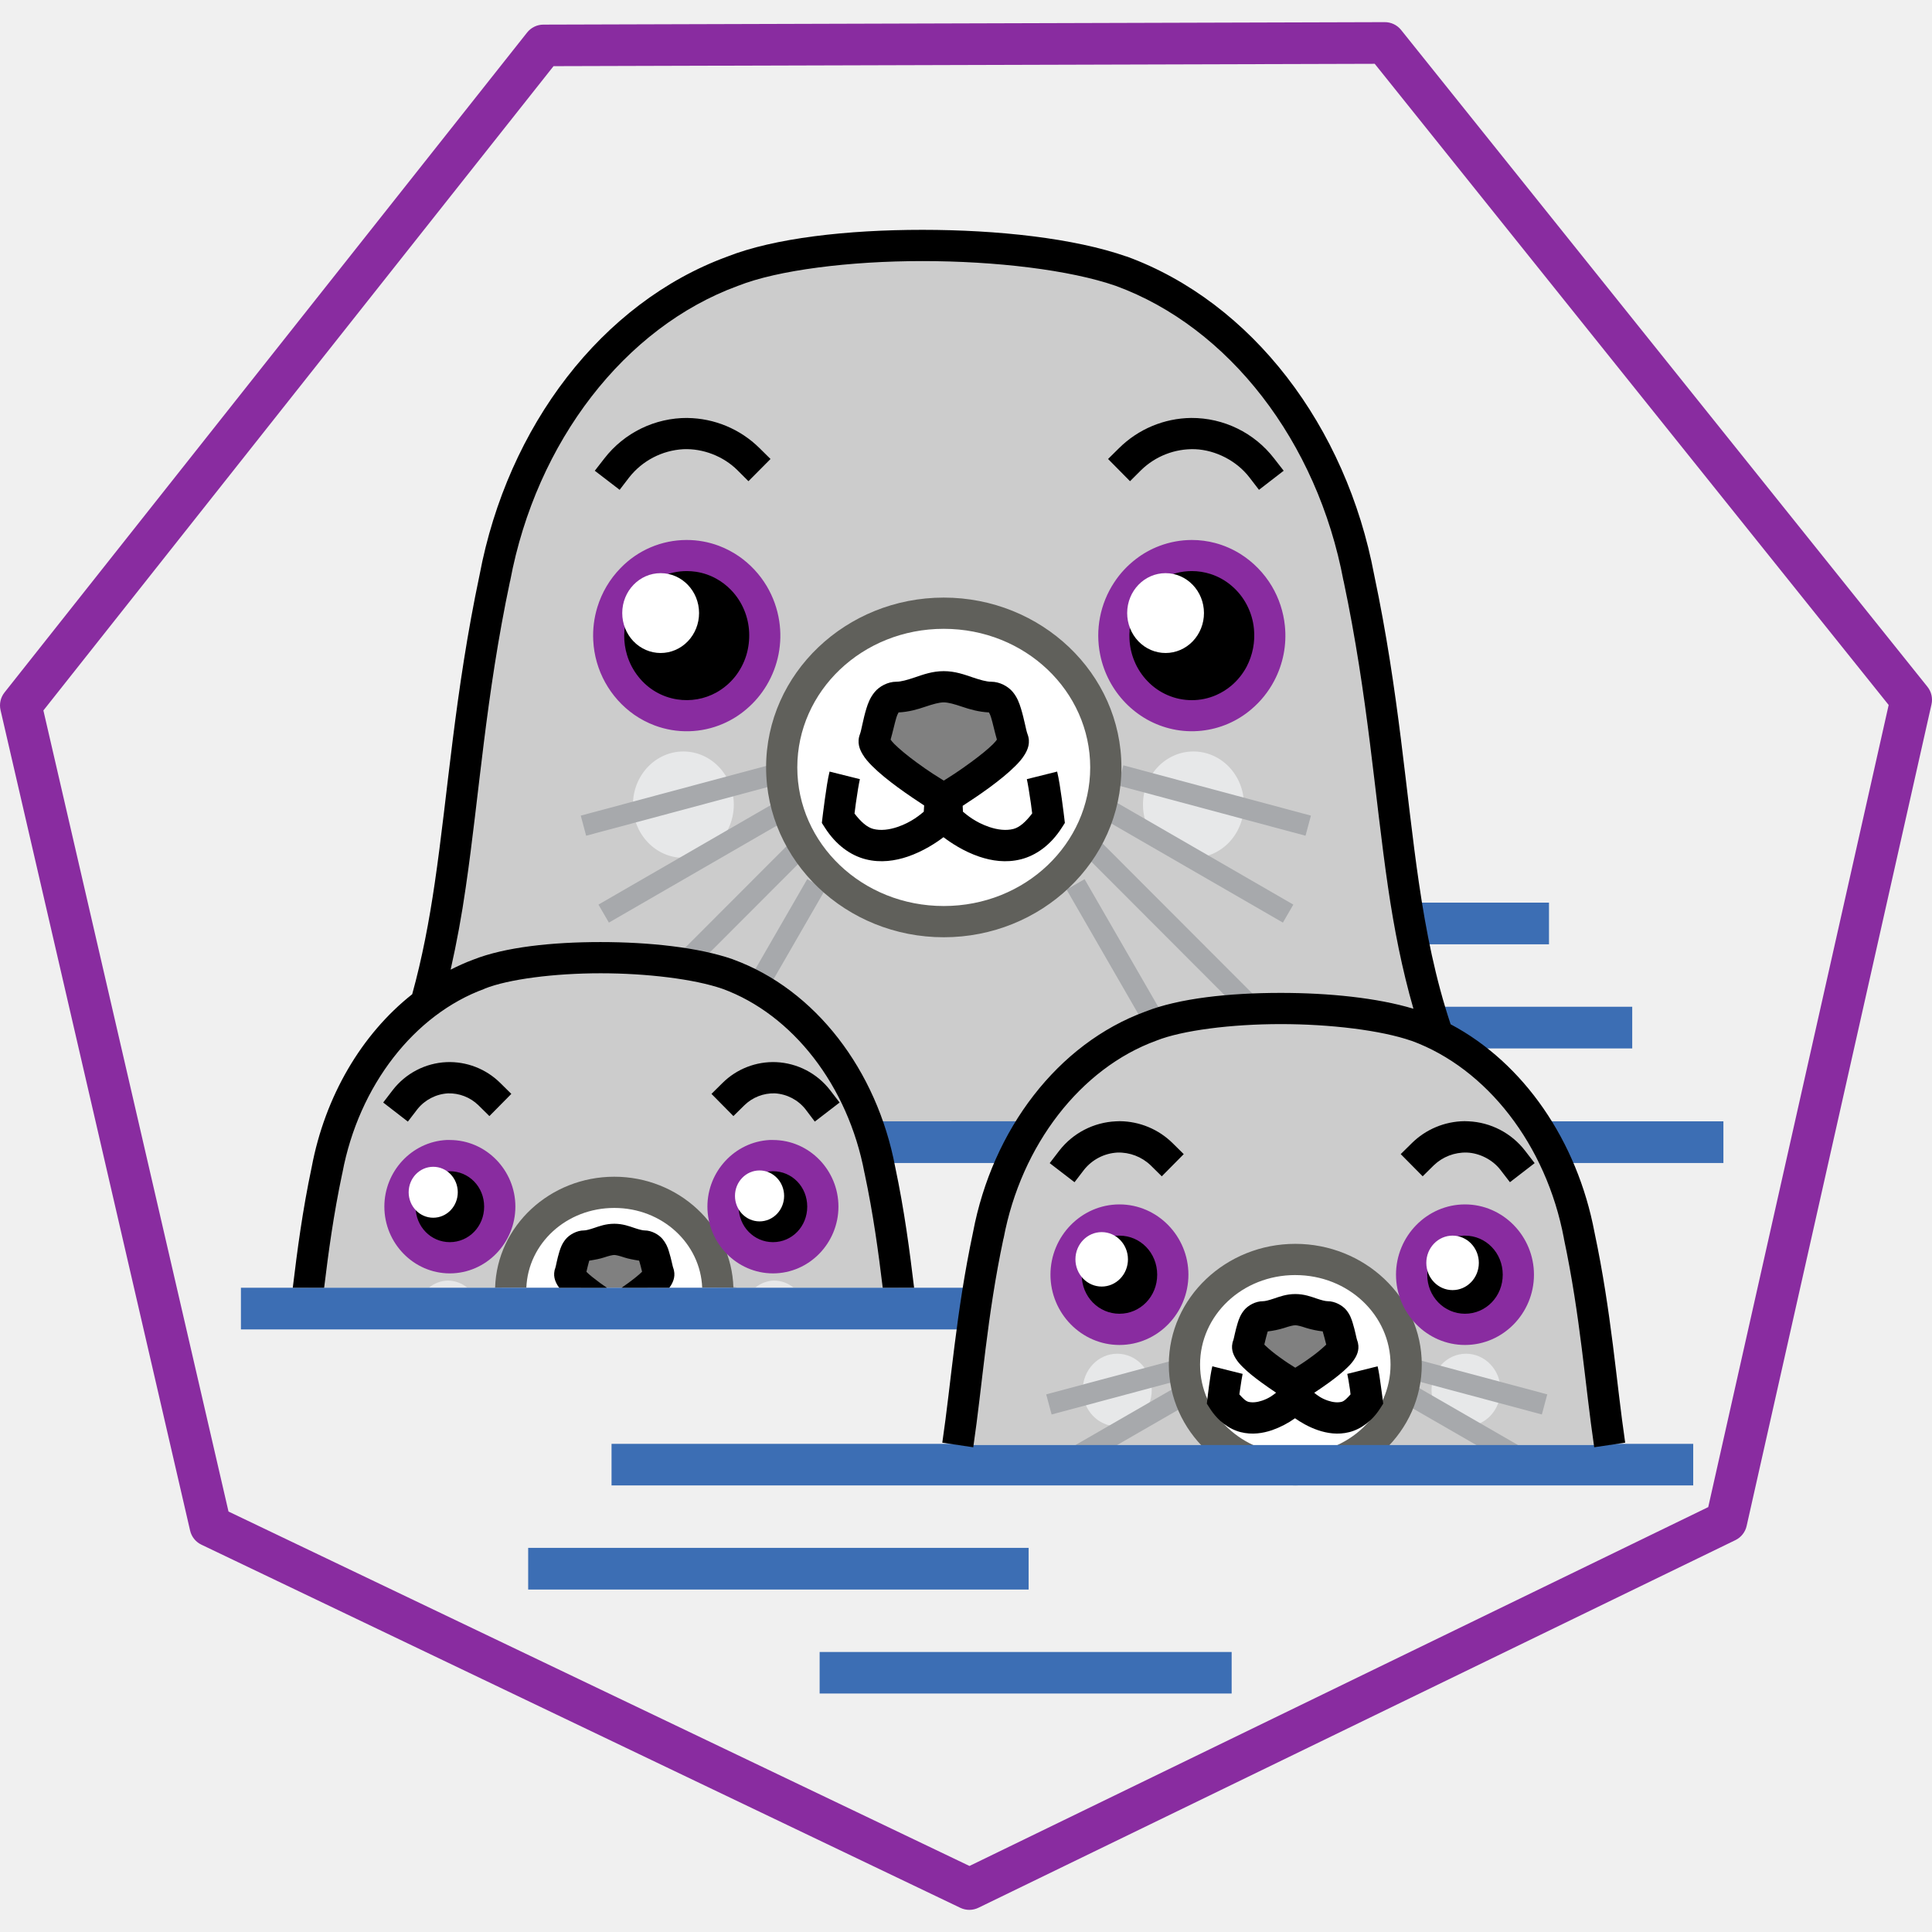
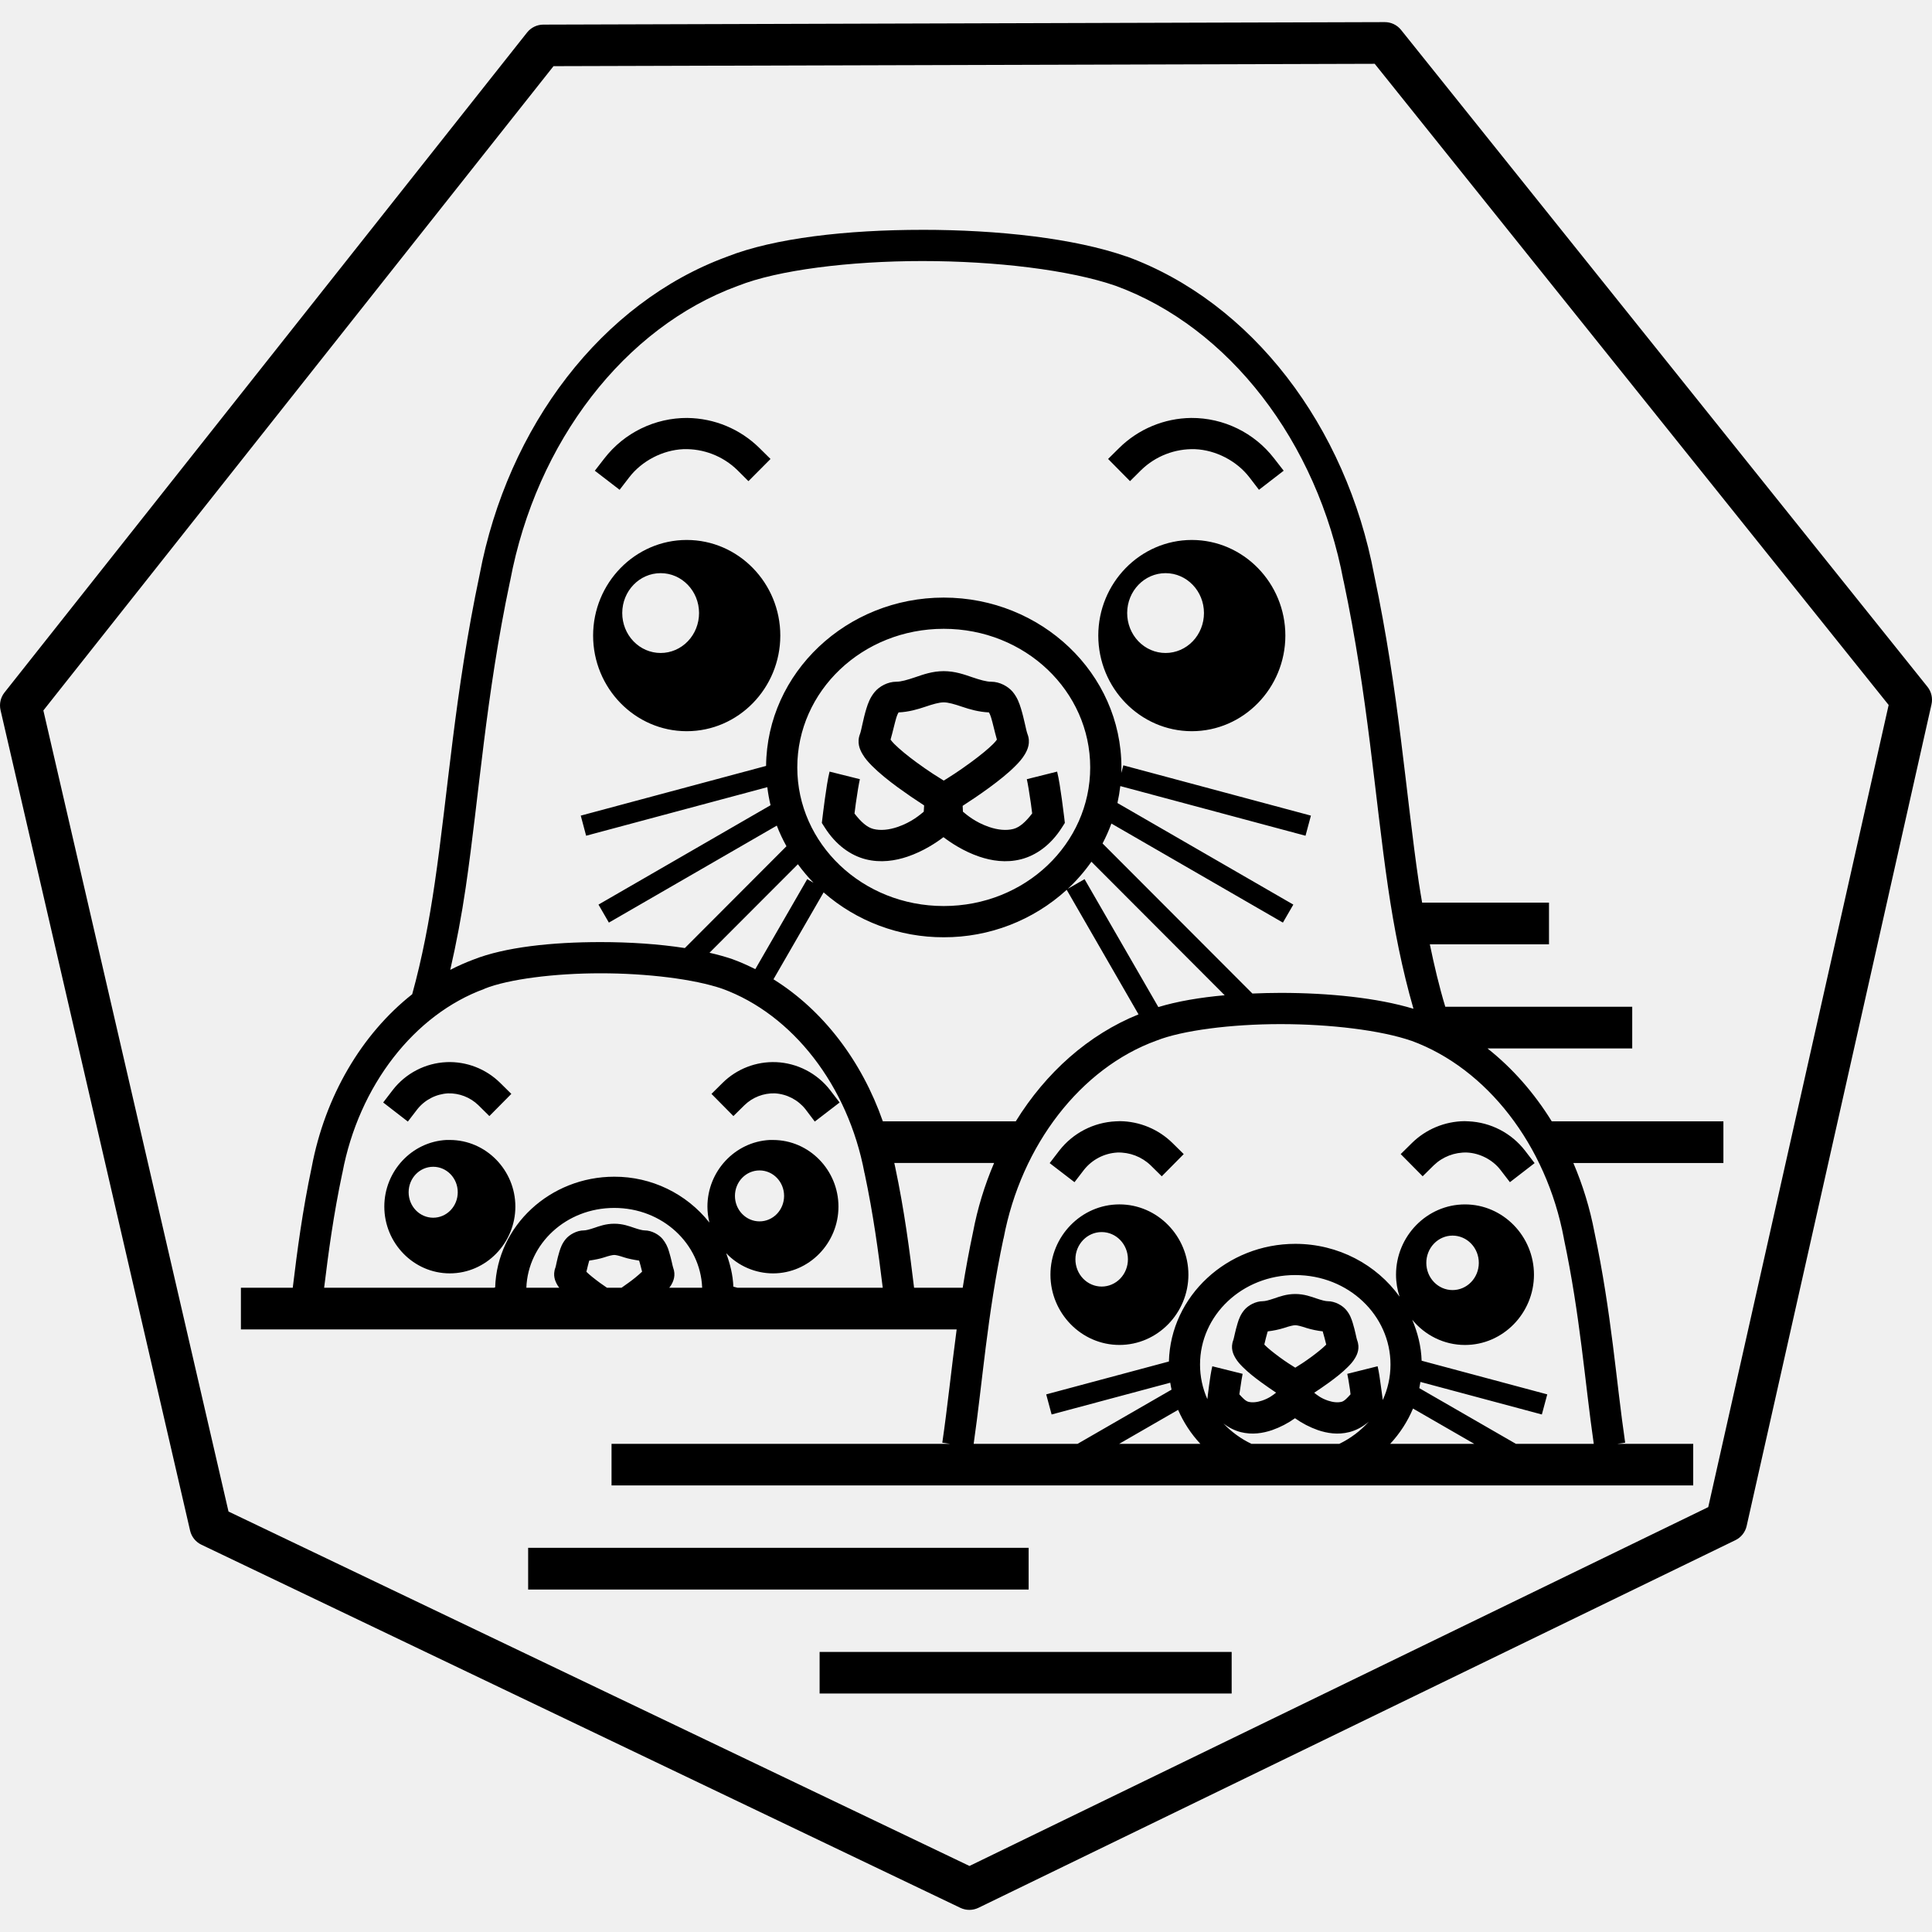
<svg xmlns="http://www.w3.org/2000/svg" viewBox="0 0 128 128">
-   <path fill="#3c6eb4" d="M93.188 59.803c.148.927.3 1.854.482 2.76h8.955v-2.76zm1.484 6.896c.185.634.381 1.265.598 1.893.52.259 1.027.548 1.517.87h11.352v-2.763zm-18.431 1.282c-.426.155-.843.336-1.252.533v.004c.41-.198.825-.382 1.252-.537zm-41.248 34.57v2.76H68.15v-2.76zm19.31 6.896v2.752H81.6v-2.752z" />
-   <path fill="#ccc" d="M61.114 16.26c-4.91 0-9.721.567-12.586 1.707-7.89 2.888-13.95 10.775-15.746 20.33-2.365 11.186-2.224 19.941-4.572 28.178a13.589 13.589 0 0 1 3.529-1.94c1.834-.726 4.909-1.09 8.049-1.09 3.14 0 6.35.365 8.431 1.09 4.571 1.67 8.177 5.96 9.67 11.284h9.719c1.991-3.681 5.03-6.523 8.633-7.838 3.919-1.554 13.165-1.55 17.617 0 .483.176.952.39 1.414.619-3.062-8.866-2.673-18.151-5.242-30.303-1.795-9.555-7.857-17.442-15.746-20.33-3.254-1.136-8.261-1.706-13.17-1.707Z" />
-   <path fill="#e7e8e9" d="M45.275 49.787a3.344 3.523 0 0 0-3.34 3.523 3.344 3.523 0 0 0 3.34 3.523 3.344 3.523 0 0 0 3.341-3.523 3.344 3.523 0 0 0-3.34-3.523zm33.79 0a3.344 3.523 0 0 0-3.34 3.523 3.344 3.523 0 0 0 3.34 3.523 3.344 3.523 0 0 0 3.35-3.523 3.344 3.523 0 0 0-3.35-3.523z" />
-   <path fill="#a7a9ac" d="m50.905 50.705-12.428 3.332.356 1.332 12.43-3.332zm23.52 0-.358 1.332 12.427 3.332.358-1.332zm-22.276 2.008L39.65 59.932l.69 1.193 12.497-7.218zm21.039 0-.69 1.194 12.498 7.218.69-1.193zm-20.125 2.395-8.607 8.619c.586.074 1.144.167 1.677.271l7.905-7.916zm19.21 0-.974.974 10.809 10.826c.612-.04 1.237-.067 1.87-.08zm-18.792 3.138-3.957 6.86c.411.203.814.426 1.205.672l3.947-6.844zm18.375 0-1.195.688 5.287 9.168c.098-.039.193-.085.293-.121.31-.123.665-.233 1.037-.336z" />
-   <path fill="#fff" d="M73.261 50.84a10.736 10.217 0 0 1-10.736 10.218A10.736 10.217 0 0 1 51.788 50.84a10.736 10.217 0 0 1 10.737-10.217A10.736 10.217 0 0 1 73.26 50.84Z" />
-   <path fill="#808080" d="M67.107 48.998c-.36-.933-.36-2.799-1.44-2.799s-2.08-.7-3.142-.7c-1.063 0-2.06.7-3.142.7-1.08 0-1.08 1.866-1.44 2.8-.36.932 4.582 3.964 4.582 3.964s4.942-3.032 4.582-3.965z" />
-   <path fill="#3c6eb4" d="M57.399 74.29c.33.886.59 1.81.793 2.761h8.799c.443-.973.958-1.897 1.535-2.762zm44.177.001a19.673 19.673 0 0 1 1.532 2.76h11.072v-2.76z" />
-   <path fill="#ccc" d="M39.789 63.445c-3.14 0-6.216.364-8.05 1.09-5.046 1.844-8.917 6.878-10.065 12.975-.6 2.826-.945 5.391-1.238 7.807h39.086c-.293-2.416-.63-4.98-1.23-7.807-1.147-6.097-5.027-11.13-10.074-12.974-2.082-.725-5.29-1.09-8.43-1.09Z" />
-   <path fill="#e7e8e9" d="M29.663 84.84a2.14 2.248 0 0 0-1.255.477h2.56a2.14 2.248 0 0 0-1.305-.476zm21.62 0a2.14 2.248 0 0 0-1.256.477h2.562a2.14 2.248 0 0 0-1.307-.476z" />
-   <path fill="#a7a9ac" d="m33.202 85.187-.484.13h.52zm15.172 0-.035.13h.52z" />
-   <path fill="#fff" d="M40.698 79a6.868 6.52 0 0 0-6.846 6.317h13.682A6.868 6.52 0 0 0 40.698 79Z" />
-   <path fill="#808080" d="M40.698 82.106c-.68 0-1.317.45-2.008.45-.691 0-.696 1.188-.926 1.783-.08.208.268.583.735.978h4.396c.468-.395.808-.77.727-.978-.23-.595-.226-1.783-.917-1.783-.69 0-1.327-.45-2.007-.45z" />
-   <path fill="#892ca0" d="m91.736 1.467-55.738.164a1.38 1.38 0 0 0-1.073.52L.295 45.883a1.38 1.38 0 0 0-.26 1.16l12.56 54.363a1.38 1.38 0 0 0 .753.935l50.285 24.061a1.38 1.38 0 0 0 1.195-.01l50.148-24.355a1.38 1.38 0 0 0 .744-.943l12.247-54.432a1.38 1.38 0 0 0-.268-1.16L92.82 1.977a1.38 1.38 0 0 0-1.083-.51Zm-.657 2.76 34.05 42.48-11.954 53.142-48.945 23.776-49.091-23.482L2.875 47.07 36.673 4.383Z" />
-   <path fill="#ccc" d="M106.644 95.737c-.606-4.124-.9-8.61-2.019-13.887-1.228-6.518-5.373-11.9-10.768-13.87-4.452-1.55-13.697-1.554-17.616 0-5.395 1.97-9.54 7.352-10.768 13.87-1.118 5.278-1.413 9.763-2.019 13.887" />
-   <path fill="#e7e8e9" d="M74.02 89.688a2.287 2.404 0 0 0-2.286 2.406A2.287 2.404 0 0 0 74.02 94.5a2.287 2.404 0 0 0 2.285-2.406 2.287 2.404 0 0 0-2.285-2.406zm23.11 0a2.287 2.404 0 0 0-2.286 2.406A2.287 2.404 0 0 0 97.13 94.5a2.287 2.404 0 0 0 2.285-2.406 2.287 2.404 0 0 0-2.285-2.406z" />
-   <path fill="#a7a9ac" d="m77.814 90.104-8.5 2.277.358 1.332 8.498-2.277zm16.196 0-.358 1.332 8.5 2.277.358-1.332zm-15.4 1.392-8.544 4.926.688 1.193 8.543-4.924zm14.605 0-.69 1.195 8.543 4.924.69-1.193z" />
-   <path fill="#fff" d="M93.157 90.41a7.343 6.97 0 0 1-7.342 6.97 7.343 6.97 0 0 1-7.343-6.97 7.343 6.97 0 0 1 7.343-6.97 7.343 6.97 0 0 1 7.342 6.97z" />
-   <path fill="#808080" d="M88.948 89.152c-.246-.636-.246-1.91-.985-1.91-.738 0-1.42-.476-2.148-.476-.727 0-1.41.477-2.149.477-.738 0-.738 1.273-.985 1.91-.246.636 3.134 2.704 3.134 2.704s3.38-2.068 3.133-2.705z" />
-   <path fill="#60605b" d="M62.526 39.592c-6.461 0-11.77 5.022-11.77 11.252s5.309 11.252 11.77 11.252c6.462 0 11.771-5.022 11.771-11.252s-5.311-11.252-11.771-11.252zm0 2.069c5.398 0 9.703 4.128 9.703 9.183 0 5.056-4.305 9.182-9.703 9.182-5.397 0-9.703-4.126-9.703-9.182 0-5.055 4.306-9.183 9.703-9.183zm-21.828 36.3c-4.254 0-7.78 3.26-7.895 7.356h2.069c.112-2.92 2.637-5.288 5.826-5.288 3.19 0 5.712 2.368 5.824 5.288h2.068c-.113-4.095-3.64-7.356-7.892-7.356zm45.119 4.447c-4.585 0-8.38 3.56-8.38 7.998 0 4.44 3.795 8.006 8.38 8.006 4.586 0 8.379-3.567 8.379-8.006 0-4.438-3.793-7.998-8.38-7.998zm0 2.069c3.525 0 6.31 2.667 6.31 5.93 0 3.26-2.785 5.937-6.31 5.937-3.524 0-6.31-2.677-6.31-5.938 0-3.26 2.786-5.93 6.31-5.93z" />
-   <path fill="#3c6eb4" d="M15.962 85.317v2.76h48.462c.12-.897.253-1.816.406-2.76zM40.516 95.66v2.752h71.664V95.66h-5.545l.01.076H63.453l.01-.076z" />
-   <path d="M61.116 15.227h-.002c-4.982 0-9.83.544-12.955 1.783-8.283 3.043-14.528 11.225-16.385 21.076-1.652 7.815-2.09 14.424-2.969 20.408-.375 2.558-.838 4.995-1.496 7.377-3.361 2.655-5.775 6.766-6.658 11.45-.616 2.913-.957 5.54-1.254 7.996h2.078c.288-2.37.624-4.86 1.203-7.59l.008-.01v-.018c1.09-5.783 4.77-10.492 9.408-12.185l.018-.01.008-.008c1.573-.624 4.607-1.014 7.668-1.014 3.057 0 6.211.381 8.084 1.031 4.634 1.696 8.311 6.406 9.4 12.186v.018l.008.01c.58 2.73.915 5.221 1.203 7.59h2.079c-.297-2.458-.637-5.09-1.254-8.006-1.21-6.406-5.282-11.754-10.735-13.745h-.008l-.008-.01c-2.292-.796-5.55-1.14-8.77-1.142-3.214 0-6.328.333-8.419 1.16-.518.19-1.02.42-1.512.668a70.243 70.243 0 0 0 1-5.445c.895-6.102 1.315-12.633 2.934-20.287l.01-.01v-.016c1.736-9.24 7.606-16.806 15.086-19.544l.01-.008h.015c2.605-1.036 7.375-1.636 12.205-1.635 4.823 0 9.764.583 12.81 1.643 7.48 2.737 13.35 10.303 15.084 19.543l.01.02v.007c1.618 7.654 2.048 14.185 2.943 20.287.403 2.748.926 5.41 1.68 8.035-2.394-.724-5.604-1.05-8.795-1.05-3.43 0-6.747.36-8.966 1.238-5.794 2.12-10.125 7.8-11.416 14.619-1.136 5.358-1.438 9.879-2.036 13.943l2.051.303c.615-4.183.898-8.626 2-13.823l.01-.01v-.007c1.168-6.205 5.123-11.276 10.11-13.096h.007l.018-.01c1.7-.674 4.946-1.09 8.223-1.09 3.275 0 6.648.407 8.664 1.108h.01c4.977 1.826 8.922 6.89 10.09 13.088v.017c1.101 5.196 1.392 9.64 2.007 13.822l2.053-.302c-.597-4.065-.9-8.586-2.035-13.944-1.146-6.057-4.692-11.213-9.53-13.777-1.004-3.013-1.62-6.093-2.101-9.367-.877-5.98-1.312-12.584-2.961-20.39-1.854-9.868-8.103-18.074-16.402-21.112h-.018c-3.464-1.21-8.52-1.764-13.51-1.765zM45.546 27.69a6.912 6.912 0 0 0-5.506 2.684l-.633.814 1.646 1.264.631-.823a4.92 4.92 0 0 1 3.592-1.869c1.3-.055 2.65.468 3.574 1.385l.736.736 1.463-1.472-.736-.727a6.905 6.905 0 0 0-4.77-1.99zm33.372 0a6.905 6.905 0 0 0-4.77 1.992l-.736.727 1.455 1.472.737-.736a4.895 4.895 0 0 1 3.574-1.385c1.375.06 2.76.777 3.6 1.87l.633.822 1.636-1.264-.633-.814a6.895 6.895 0 0 0-5.496-2.684zm-33.425 9.115a5.17 5.306 0 0 0-5.168 5.305 5.17 5.306 0 0 0 5.168 5.306 5.17 5.306 0 0 0 5.175-5.306 5.17 5.306 0 0 0-5.175-5.305zm33.468 0a5.17 5.306 0 0 0-5.167 5.305 5.17 5.306 0 0 0 5.167 5.306 5.17 5.306 0 0 0 5.168-5.306 5.17 5.306 0 0 0-5.167-5.305zm-16.435 7.66c-.758 0-1.379.233-1.895.407-.517.175-.93.294-1.248.294-.567 0-1.124.311-1.427.676-.302.364-.445.74-.555 1.098-.22.713-.327 1.438-.424 1.69-.222.574-.01 1.031.166 1.331.175.3.389.536.63.78.484.486 1.096.973 1.714 1.427.633.464 1.268.886 1.74 1.194l-.025.416c-.233.19-.8.693-1.74 1.011-.556.188-1.116.255-1.602.131-.413-.106-.824-.47-1.246-1.021.027-.218.037-.307.086-.666.087-.628.213-1.387.27-1.612l-2.009-.502c-.12.48-.222 1.18-.312 1.829-.09.648-.156 1.203-.156 1.203l-.043.37.199.311c.729 1.146 1.701 1.841 2.701 2.096 1 .256 1.97.101 2.78-.172 1.05-.357 1.906-.93 2.378-1.29.473.36 1.324.935 2.371 1.29.81.274 1.77.428 2.77.172s1.973-.95 2.701-2.096l.2-.31-.044-.371s-.066-.555-.156-1.203c-.09-.65-.194-1.349-.312-1.829l-2.008.502c.056.225.182.984.27 1.612.048.354.06.44.085.658-.424.556-.83.923-1.246 1.03-.486.123-1.045.056-1.601-.132-.94-.318-1.508-.821-1.74-1.011l-.018-.389c.479-.31 1.128-.74 1.783-1.22.618-.455 1.23-.943 1.715-1.43.24-.243.456-.479.63-.778.177-.3.387-.757.165-1.332-.097-.25-.212-.976-.432-1.69-.11-.356-.242-.734-.545-1.099-.303-.364-.86-.674-1.428-.674-.317 0-.73-.12-1.246-.294-.517-.174-1.137-.407-1.896-.407zm0 2.069c.305 0 .71.118 1.23.293.478.162 1.079.34 1.764.373.023.035.085.15.148.355.111.36.224.91.38 1.445-.05.068-.11.153-.241.285-.342.344-.9.791-1.473 1.211-.88.647-1.43.984-1.808 1.221-.375-.236-.936-.57-1.819-1.22-.573-.42-1.12-.868-1.462-1.212-.132-.132-.19-.217-.24-.285.154-.535.268-1.084.378-1.445a1.55 1.55 0 0 1 .149-.355c.684-.032 1.277-.211 1.756-.373.518-.175.934-.293 1.238-.293zM29.584 70.369c-1.4.06-2.71.744-3.566 1.854l-.63.822 1.634 1.264.633-.824a2.803 2.803 0 0 1 2.025-1.047 2.777 2.777 0 0 1 2.008.779l.736.727 1.453-1.471-.736-.727a4.786 4.786 0 0 0-3.557-1.377zm21.838 0a4.767 4.767 0 0 0-3.55 1.377l-.735.727 1.453 1.47.737-.726a2.777 2.777 0 0 1 2.007-.78 2.8 2.8 0 0 1 2.026 1.048l.623.824 1.644-1.264-.632-.822a4.79 4.79 0 0 0-3.573-1.854zm45.604 3.912h-.002a5.046 5.046 0 0 0-3.487 1.456l-.736.726 1.455 1.47.734-.726a3.029 3.029 0 0 1 2.2-.847c.84.035 1.701.477 2.214 1.142l.633.822 1.637-1.263-.633-.822a5.022 5.022 0 0 0-3.758-1.95c-.085-.003-.17-.008-.257-.008zm-22.824 0c-.087 0-.173.004-.26.009a5.04 5.04 0 0 0-3.766 1.949l-.63.822 1.644 1.264.63-.823a3.035 3.035 0 0 1 2.208-1.142 3.048 3.048 0 0 1 2.207.847l.736.727 1.455-1.47-.736-.727a5.045 5.045 0 0 0-3.488-1.455zM29.8 76.559a3.307 3.386 0 0 0-3.306 3.384 3.307 3.386 0 0 0 3.306 3.393 3.307 3.386 0 0 0 3.306-3.393 3.307 3.386 0 0 0-3.306-3.384zm21.412 0a3.307 3.386 0 0 0-3.315 3.384 3.307 3.386 0 0 0 3.315 3.393 3.307 3.386 0 0 0 3.306-3.393 3.307 3.386 0 0 0-3.306-3.384zm22.953 4.276a3.536 3.62 0 0 0-3.53 3.617 3.536 3.62 0 0 0 3.53 3.618 3.536 3.62 0 0 0 3.54-3.618 3.536 3.62 0 0 0-3.54-3.617zm22.893 0a3.536 3.62 0 0 0-3.54 3.617 3.536 3.62 0 0 0 3.54 3.618 3.536 3.62 0 0 0 3.532-3.618 3.536 3.62 0 0 0-3.532-3.617zm-56.361.242c-.566 0-1.004.167-1.334.278-.33.11-.551.164-.674.164-.47 0-.957.276-1.203.572-.246.295-.347.58-.424.83-.156.503-.229.965-.26 1.047-.206.533-.01.94.13 1.178.038.066.08.115.12.172h3.16a11.125 11.125 0 0 1-.459-.32c-.358-.264-.707-.541-.9-.735v-.01c.063-.26.137-.572.182-.719.005-.016.004-.002.01-.015.366-.054.733-.127.976-.21.332-.111.562-.163.676-.163.113 0 .334.052.666.164.243.082.613.155.978.209.005.013.003 0 .008.015.046.147.128.457.19.72l-.008.009c-.193.194-.54.471-.899.734a15.49 15.49 0 0 1-.45.32h3.16c.04-.055.082-.106.119-.171.14-.238.337-.645.13-1.178-.03-.081-.113-.544-.27-1.047a2.198 2.198 0 0 0-.423-.83c-.246-.296-.723-.572-1.193-.572-.123 0-.346-.053-.676-.164-.33-.111-.766-.278-1.332-.278Zm45.119 4.657c-.59 0-1.05.176-1.403.295s-.597.18-.744.18c-.482 0-.976.275-1.23.58-.252.303-.359.602-.44.866-.164.528-.246 1.023-.285 1.125-.209.54-.006.95.137 1.194.144.246.31.42.486.598.353.353.781.688 1.211 1.003.355.26.701.496.996.694-.195.155-.454.367-.928.527-.34.115-.656.142-.908.078-.184-.047-.391-.261-.597-.492.016-.127.02-.135.043-.295.06-.425.145-.952.173-1.064l-2.007-.502c-.092.368-.155.834-.217 1.279-.062.447-.104.832-.104.832l-.043.363.2.313c.533.838 1.277 1.379 2.04 1.574.765.195 1.486.071 2.079-.129a6.1 6.1 0 0 0 1.523-.789c.358.252.887.573 1.524.79.593.2 1.312.323 2.076.128.765-.195 1.509-.736 2.043-1.574l.2-.313-.044-.363s-.051-.384-.113-.83c-.061-.446-.123-.913-.215-1.281l-2.008.502c.028.112.123.64.182 1.064.02.16.017.168.033.295-.205.23-.405.445-.588.492-.252.064-.57.037-.91-.078-.46-.156-.713-.364-.908-.52.3-.198.65-.436 1.013-.7.43-.316.858-.65 1.211-1.004a2.89 2.89 0 0 0 .485-.598c.144-.245.338-.655.13-1.194-.04-.102-.123-.597-.287-1.125-.08-.264-.18-.563-.431-.867-.254-.304-.747-.58-1.229-.58-.146 0-.39-.06-.744-.18-.353-.12-.812-.294-1.402-.294zm0 2.068c.137 0 .381.062.736.182a6.22 6.22 0 0 0 1.082.224c.013.028 0 .01.015.06.054.175.141.511.217.815l-.035.035a9.253 9.253 0 0 1-.969.795c-.505.37-.744.51-1.046.701-.3-.19-.54-.329-1.047-.7a9.251 9.251 0 0 1-.971-.796c-.022-.023-.014-.024-.033-.045.074-.298.154-.632.207-.804.016-.053.012-.033.025-.06a6.043 6.043 0 0 0 1.074-.225c.355-.12.607-.182.744-.182z" />
-   <path fill="#892ca0" d="M45.491 35.775a6.084 6.084 0 0 0-4.382 1.866 6.361 6.361 0 0 0-1.535 2.595 6.388 6.388 0 0 0-.27 2.198 6.397 6.397 0 0 0 2.721 4.923 6.211 6.211 0 0 0 1.335.701 6.056 6.056 0 0 0 4.55-.11 6.095 6.095 0 0 0 1.531-.954 6.295 6.295 0 0 0 1.36-1.607 6.396 6.396 0 0 0 .826-4.236 6.431 6.431 0 0 0-.827-2.317 6.396 6.396 0 0 0-1.837-1.973 6.211 6.211 0 0 0-1.336-.7 6.047 6.047 0 0 0-2.134-.386zm33.47 0a6.107 6.107 0 0 0-2.132.389 6.075 6.075 0 0 0-1.577.878 6.277 6.277 0 0 0-1.43 1.538 6.396 6.396 0 0 0-.932 4.8 6.401 6.401 0 0 0 1.688 3.2 6.33 6.33 0 0 0 1.428 1.096 6.141 6.141 0 0 0 1.705.64 6.01 6.01 0 0 0 1.885.097 6.06 6.06 0 0 0 3.31-1.422 6.32 6.32 0 0 0 1.506-1.872 6.383 6.383 0 0 0 .715-3.652 6.431 6.431 0 0 0-.864-2.63 6.39 6.39 0 0 0-2.086-2.138 6.18 6.18 0 0 0-1.665-.722 6.021 6.021 0 0 0-1.55-.202zm-33.47 2.06h.002a4.315 4.315 0 0 1 .63.048 4.006 4.006 0 0 1 1.343.462 4.108 4.108 0 0 1 .956.732 4.226 4.226 0 0 1 .89 1.358 4.325 4.325 0 0 1 .321 1.453 4.547 4.547 0 0 1-.182 1.504 4.325 4.325 0 0 1-.761 1.45 4.226 4.226 0 0 1-1.224 1.035 4.069 4.069 0 0 1-2.603.46 4.056 4.056 0 0 1-2.562-1.497 4.252 4.252 0 0 1-.76-1.45 4.375 4.375 0 0 1-.186-1.28 4.54 4.54 0 0 1 .187-1.28 4.33 4.33 0 0 1 .76-1.449 4.218 4.218 0 0 1 1.22-1.034 4.062 4.062 0 0 1 1.757-.506c.07-.004.141-.005.212-.005zm33.47 0a4.088 4.088 0 0 1 1.23.191 4.036 4.036 0 0 1 1.4.779 4.19 4.19 0 0 1 1.008 1.258 4.3 4.3 0 0 1 .479 1.607 4.472 4.472 0 0 1-.48 2.489 4.28 4.28 0 0 1-1.007 1.258 4.146 4.146 0 0 1-1.02.636 4.033 4.033 0 0 1-3.218 0 4.068 4.068 0 0 1-1.315-.911 4.226 4.226 0 0 1-.888-1.358 4.326 4.326 0 0 1-.32-1.452 4.54 4.54 0 0 1 .079-1.09 4.372 4.372 0 0 1 .623-1.532 4.25 4.25 0 0 1 1.118-1.15 4.105 4.105 0 0 1 1.279-.591 4.035 4.035 0 0 1 1.032-.134zM29.688 75.527a1.39 1.39 0 0 0-.112.001c-2.295.12-4.111 2.074-4.111 4.414 0 2.416 1.937 4.423 4.336 4.423s4.344-2.007 4.344-4.423-1.945-4.414-4.344-4.414l-.113-.001zm21.413 0a1.415 1.415 0 0 0-.113.001c-2.295.12-4.12 2.074-4.12 4.414 0 2.416 1.946 4.423 4.345 4.423 2.4 0 4.336-2.007 4.336-4.423s-1.937-4.414-4.336-4.414l-.112-.001zm-21.3 2.07c1.254 0 2.275 1.021 2.275 2.345 0 1.324-1.021 2.354-2.275 2.354s-2.269-1.03-2.269-2.354 1.015-2.345 2.269-2.345zm21.412 0c1.254 0 2.268 1.021 2.268 2.345 0 1.324-1.014 2.354-2.268 2.354-1.254 0-2.276-1.03-2.276-2.354s1.022-2.345 2.276-2.345zm22.953 2.198c-2.525 0-4.57 2.111-4.57 4.656 0 2.546 2.045 4.657 4.57 4.657 2.526 0 4.57-2.11 4.57-4.657 0-2.545-2.044-4.656-4.57-4.656zm22.893 0c-2.525 0-4.57 2.111-4.57 4.656 0 2.546 2.045 4.657 4.57 4.657 2.526 0 4.57-2.11 4.57-4.657 0-2.545-2.044-4.656-4.57-4.656zm-22.957 2.068.065.001c1.38 0 2.5 1.134 2.5 2.587 0 1.454-1.12 2.588-2.5 2.588s-2.502-1.134-2.502-2.588c0-1.408 1.05-2.52 2.372-2.587a.761.761 0 0 1 .065 0zm22.892 0 .066.001c1.38 0 2.5 1.134 2.5 2.587 0 1.454-1.12 2.588-2.5 2.588s-2.502-1.134-2.502-2.588c0-1.408 1.05-2.52 2.372-2.587a.757.757 0 0 1 .064 0z" />
-   <path fill="#fff" d="M43.77 37.973a2.543 2.644 0 0 0-2.545 2.64 2.543 2.644 0 0 0 2.545 2.65 2.543 2.644 0 0 0 2.545-2.65 2.543 2.644 0 0 0-2.545-2.64zm33.453 0a2.543 2.644 0 0 0-2.545 2.64 2.543 2.644 0 0 0 2.545 2.65 2.543 2.644 0 0 0 2.543-2.65 2.543 2.644 0 0 0-2.543-2.64zM28.7 77.303a1.626 1.687 0 0 0-1.625 1.687 1.626 1.687 0 0 0 1.627 1.688 1.626 1.687 0 0 0 1.627-1.688 1.626 1.687 0 0 0-1.627-1.687zm21.62.242a1.626 1.687 0 0 0-1.626 1.688 1.626 1.687 0 0 0 1.627 1.687 1.626 1.687 0 0 0 1.629-1.687 1.626 1.687 0 0 0-1.63-1.688zm22.67 4.086a1.739 1.804 0 0 0-1.74 1.799 1.739 1.804 0 0 0 1.74 1.808 1.739 1.804 0 0 0 1.74-1.808 1.739 1.804 0 0 0-1.74-1.799zm23.247.232a1.739 1.804 0 0 0-1.74 1.81 1.739 1.804 0 0 0 1.74 1.8 1.739 1.804 0 0 0 1.74-1.8 1.739 1.804 0 0 0-1.74-1.81z" />
+   <path d="m91.736 1.465-55.738.166a1.38 1.38 0 0 0-1.074.517L.294 45.885a1.38 1.38 0 0 0-.259 1.158l12.559 54.363a1.38 1.38 0 0 0 .752.936l50.287 24.06a1.38 1.38 0 0 0 1.195-.007l50.149-24.356a1.38 1.38 0 0 0 .744-.943l12.246-54.434a1.38 1.38 0 0 0-.268-1.16L92.82 1.977a1.38 1.38 0 0 0-1.083-.512zm-.658 2.762 34.05 42.48-11.952 53.143-48.946 23.775-49.091-23.482L2.873 47.07 36.672 4.383l54.406-.156zm-29.963 11c-4.982-.001-9.831.543-12.957 1.783-8.282 3.042-14.528 11.226-16.385 21.076-1.652 7.815-2.09 14.423-2.968 20.408-.375 2.558-.838 4.995-1.496 7.377-3.362 2.655-5.774 6.766-6.657 11.45-.616 2.913-.959 5.54-1.256 7.995h-3.435v2.762h47.42c-.36 2.696-.61 5.178-.951 7.504l.529.078H40.516v2.752h71.664V95.66h-5.037l.529-.078c-.598-4.064-.9-8.586-2.035-13.943a22.118 22.118 0 0 0-1.399-4.588h9.942v-2.76h-11.373c-1.163-1.881-2.601-3.522-4.258-4.83h9.59v-2.762H95.754c-.41-1.355-.734-2.737-1.024-4.136h7.895V59.8h-8.406c-.071-.436-.15-.864-.215-1.307-.877-5.98-1.31-12.584-2.96-20.39-1.853-9.868-8.102-18.074-16.401-21.112h-.018c-3.464-1.21-8.52-1.765-13.51-1.765zm0 2.068c4.823 0 9.764.584 12.809 1.644 7.479 2.738 13.35 10.305 15.086 19.545l.01.016v.01c1.618 7.654 2.048 14.184 2.943 20.287.403 2.748.927 5.41 1.683 8.037-2.394-.725-5.606-1.052-8.798-1.053-.632 0-1.256.018-1.873.043l-9.928-9.943a10.9 10.9 0 0 0 .586-1.319l11.363 6.563.69-1.193-11.653-6.73c.082-.368.146-.742.19-1.122l12.271 3.29.358-1.333-12.428-3.332-.137.51c.004-.124.01-.247.01-.371 0-6.23-5.31-11.252-11.772-11.252-6.426 0-11.713 4.969-11.77 11.152l-12.278 3.293.355 1.332 12.004-3.217c.05.406.121.805.215 1.196l-11.4 6.584.689 1.193 11.125-6.426c.18.473.398.927.64 1.367l-6.732 6.745c-1.734-.269-3.663-.395-5.584-.395-3.215 0-6.33.33-8.422 1.158a14.19 14.19 0 0 0-1.537.682c.41-1.793.753-3.604 1.025-5.46.895-6.102 1.317-12.632 2.936-20.286l.008-.01v-.016c1.736-9.24 7.607-16.807 15.086-19.545l.008-.007h.017c2.605-1.037 7.376-1.638 12.205-1.637zM45.543 27.69a6.915 6.915 0 0 0-5.504 2.684l-.63.813 1.642 1.263.633-.822c.839-1.092 2.217-1.81 3.591-1.87a4.9 4.9 0 0 1 3.575 1.386l.736.734 1.463-1.47-.736-.727a6.906 6.906 0 0 0-4.77-1.99zm33.375 0a6.906 6.906 0 0 0-4.77 1.99l-.734.727 1.453 1.47.737-.733a4.894 4.894 0 0 1 3.574-1.385c1.375.059 2.762.777 3.601 1.869l.631.822 1.637-1.264-.633-.814a6.893 6.893 0 0 0-5.496-2.682zm-33.426 8.084c-3.427.003-6.197 2.861-6.197 6.334 0 3.474 2.77 6.334 6.197 6.336 3.432.004 6.205-2.858 6.205-6.336 0-3.477-2.773-6.337-6.205-6.334zm33.469 0c-3.428.003-6.197 2.861-6.197 6.334 0 3.474 2.77 6.334 6.197 6.336 3.427-.002 6.197-2.862 6.197-6.336 0-3.473-2.77-6.332-6.197-6.334zM43.77 37.973a2.543 2.644 0 0 1 2.544 2.64 2.543 2.644 0 0 1-2.544 2.649 2.543 2.644 0 0 1-2.545-2.649 2.543 2.644 0 0 1 2.545-2.64zm33.453 0a2.543 2.644 0 0 1 2.543 2.64 2.543 2.644 0 0 1-2.543 2.649 2.543 2.644 0 0 1-2.545-2.649 2.543 2.644 0 0 1 2.545-2.64zM62.525 41.66c5.398 0 9.704 4.129 9.704 9.184s-4.306 9.183-9.704 9.183c-5.397 0-9.703-4.128-9.703-9.183s4.306-9.184 9.703-9.184zm0 2.805c-.758 0-1.38.231-1.896.406-.517.175-.93.295-1.246.295-.568 0-1.125.31-1.428.674-.303.364-.443.743-.553 1.1-.22.712-.329 1.437-.425 1.687-.222.575-.01 1.034.166 1.334.175.3.389.536.63.78.484.486 1.095.973 1.713 1.427a39.2 39.2 0 0 0 1.74 1.193l-.025.416c-.232.19-.8.696-1.74 1.014-.556.188-1.116.253-1.602.129-.413-.106-.823-.47-1.246-1.022.028-.217.037-.307.086-.666.087-.628.214-1.384.27-1.609l-2.008-.502c-.12.48-.223 1.177-.313 1.826-.089.65-.154 1.203-.154 1.203l-.045.371.2.313c.728 1.146 1.701 1.838 2.7 2.094 1 .255 1.97.1 2.778-.174 1.051-.356 1.909-.929 2.38-1.29.474.361 1.325.935 2.372 1.29.808.274 1.77.43 2.77.174.999-.256 1.972-.948 2.7-2.094l.2-.313-.043-.37s-.067-.555-.156-1.204c-.09-.649-.193-1.346-.313-1.826l-2.008.502c.056.225.183.981.27 1.61.049.353.058.44.086.658-.424.555-.832.923-1.246 1.029-.486.124-1.046.06-1.602-.129-.94-.318-1.508-.824-1.74-1.014l-.018-.388c.48-.31 1.128-.74 1.783-1.221.618-.454 1.232-.94 1.715-1.428.242-.243.456-.48.631-.78.175-.299.386-.758.164-1.333-.096-.25-.211-.975-.431-1.688-.11-.356-.243-.735-.545-1.1-.303-.363-.86-.673-1.428-.673-.317 0-.731-.12-1.248-.295s-1.136-.406-1.895-.406zm0 2.068c.305 0 .71.12 1.229.295.478.162 1.08.34 1.766.371.022.035.084.15.148.356.111.36.225.91.38 1.445-.05.069-.111.152-.243.285-.342.344-.898.792-1.471 1.213-.88.647-1.431.981-1.809 1.219-.375-.236-.934-.57-1.818-1.219-.573-.42-1.121-.869-1.463-1.213-.132-.133-.192-.216-.242-.285.155-.535.27-1.085.38-1.445.064-.206.127-.32.15-.356.684-.03 1.277-.21 1.755-.37.518-.176.934-.296 1.238-.296zm9.784 10.559 8.83 8.846c-1.631.146-3.14.4-4.395.783l-4.889-8.475-1.107.637a11.463 11.463 0 0 0 1.56-1.791zm-19.446.166c.316.432.661.843 1.035 1.228l-.418-.24-3.439 5.963c-.478-.239-.964-.46-1.467-.643h-.01l-.01-.01a15.234 15.234 0 0 0-1.548-.433l5.857-5.865zm17.809 1.695 4.758 8.252c-3.323 1.341-6.137 3.858-8.133 7.086H58.49c-1.398-4-3.957-7.362-7.246-9.41l3.322-5.758a12.039 12.039 0 0 0 7.96 2.973 12.03 12.03 0 0 0 8.146-3.143zm-30.885 5.53c3.057 0 6.211.38 8.084 1.03 4.634 1.696 8.312 6.406 9.4 12.186v.018l.01.01c.579 2.73.915 5.22 1.203 7.59H48.86l-.273-.073c-.03-.781-.218-1.516-.477-2.219a4.292 4.292 0 0 0 3.104 1.34c2.399 0 4.336-2.008 4.336-4.424 0-2.416-1.937-4.414-4.336-4.414-.075 0-.15-.004-.225 0-2.295.12-4.12 2.074-4.12 4.414 0 .365.048.718.132 1.059a8.005 8.005 0 0 0-6.303-3.04c-4.245 0-7.767 3.249-7.892 7.333l-.088.023H21.475c.288-2.368.624-4.859 1.203-7.59l.008-.01V77.7c1.089-5.783 4.77-10.492 9.408-12.185l.017-.01.008-.008c1.573-.624 4.607-1.014 7.668-1.014zm45.06 3.367c3.275 0 6.648.406 8.665 1.107h.008c4.977 1.826 8.924 6.89 10.091 13.088v.018c1.083 5.107 1.387 9.478 1.98 13.597h-5.155l-6.403-3.691c.028-.136.053-.274.074-.412l8.045 2.156.358-1.332-8.323-2.23c-.031-.962-.266-1.868-.623-2.713.838 1.016 2.09 1.67 3.495 1.67 2.525 0 4.57-2.112 4.57-4.657s-2.045-4.656-4.57-4.656c-2.525 0-4.569 2.11-4.569 4.656 0 .507.085.996.235 1.455-1.516-2.112-4.054-3.498-6.909-3.498-4.515 0-8.259 3.452-8.373 7.795l-8.129 2.178.358 1.332 7.86-2.106c.024.155.054.308.087.46l-6.232 3.593h-6.88c.594-4.12.89-8.49 1.973-13.597l.01-.01v-.008c1.17-6.205 5.124-11.275 10.11-13.096h.007l.018-.008c1.7-.674 4.945-1.092 8.223-1.091zm-55.263 2.52c-1.4.059-2.71.74-3.566 1.85l-.631.823 1.634 1.264.633-.823a2.802 2.802 0 0 1 2.026-1.046 2.777 2.777 0 0 1 2.008.779l.734.726 1.455-1.47-.736-.727a4.785 4.785 0 0 0-3.557-1.377zm21.836 0a4.768 4.768 0 0 0-3.549 1.376l-.734.727 1.453 1.47.736-.726a2.777 2.777 0 0 1 2.008-.78 2.8 2.8 0 0 1 2.025 1.047l.623.823 1.645-1.264-.63-.822a4.792 4.792 0 0 0-3.577-1.852zm22.78 3.91c-.087 0-.173.006-.26.01a5.041 5.041 0 0 0-3.765 1.947l-.631.823 1.644 1.263.631-.822a3.035 3.035 0 0 1 2.207-1.143 3.048 3.048 0 0 1 2.207.848l.737.727 1.455-1.471-.737-.727A5.047 5.047 0 0 0 74.2 74.28zm22.824 0a5.05 5.05 0 0 0-3.488 1.455l-.736.727 1.455 1.47.734-.726a3.03 3.03 0 0 1 2.2-.848c.84.036 1.701.477 2.214 1.143l.633.822 1.635-1.263-.631-.823a5.021 5.021 0 0 0-3.756-1.947c-.087-.004-.173-.01-.26-.01zm-67.45 1.246c-2.296.12-4.112 2.074-4.112 4.414 0 2.416 1.939 4.424 4.338 4.424s4.344-2.008 4.344-4.424c0-2.416-1.945-4.414-4.344-4.414-.075 0-.153-.004-.227 0zm29.675 1.524h6.613a22.086 22.086 0 0 0-1.398 4.588 75.888 75.888 0 0 0-.682 3.677H60.56c-.298-2.457-.637-5.089-1.254-8.005-.017-.088-.04-.173-.057-.26zm-30.549.252a1.626 1.687 0 0 1 1.627 1.687 1.626 1.687 0 0 1-1.627 1.688 1.626 1.687 0 0 1-1.627-1.688 1.626 1.687 0 0 1 1.627-1.687zm21.621.242a1.626 1.687 0 0 1 1.627 1.687 1.626 1.687 0 0 1-1.627 1.688 1.626 1.687 0 0 1-1.629-1.688 1.626 1.687 0 0 1 1.63-1.687zm23.844 2.25c-2.525 0-4.57 2.11-4.57 4.656 0 2.545 2.045 4.656 4.57 4.656 2.525 0 4.57-2.11 4.57-4.656 0-2.545-2.045-4.656-4.57-4.656zm-33.469.234c3.19 0 5.713 2.367 5.824 5.287h-2.18c.041-.056.085-.106.123-.171.14-.238.335-.645.129-1.178-.032-.081-.112-.545-.268-1.047a2.249 2.249 0 0 0-.426-.832c-.246-.296-.723-.57-1.193-.57-.123 0-.346-.053-.676-.164-.33-.112-.765-.278-1.332-.278-.566 0-1.004.166-1.334.278-.33.11-.55.164-.674.164-.47 0-.956.274-1.203.57-.246.295-.346.58-.423.832-.156.502-.229.966-.26 1.047-.207.533-.01.94.129 1.178.038.066.08.115.12.171h-2.18c.111-2.92 2.636-5.287 5.825-5.287zm32.293 1.6a1.739 1.804 0 0 1 1.739 1.8 1.739 1.804 0 0 1-1.739 1.81 1.739 1.804 0 0 1-1.74-1.81 1.739 1.804 0 0 1 1.74-1.8zm23.246.234a1.739 1.804 0 0 1 1.74 1.809 1.739 1.804 0 0 1-1.74 1.8 1.739 1.804 0 0 1-1.738-1.8 1.739 1.804 0 0 1 1.738-1.809zm-55.539 1.282c.114 0 .334.052.666.164.243.081.613.155.979.209.005.013.002 0 .008.015.045.147.128.457.191.719l-.01.01a8.75 8.75 0 0 1-.9.734c-.195.143-.323.235-.45.32h-.968a11.118 11.118 0 0 1-.46-.32c-.357-.262-.707-.54-.9-.734v-.01c.063-.262.137-.572.182-.719.005-.015.003-.003.008-.015.366-.054.736-.128.978-.21.332-.111.563-.163.676-.163zm45.12 1.332c3.524 0 6.308 2.668 6.308 5.93 0 .833-.182 1.628-.512 2.35l-.015-.126-.114-.832c-.061-.446-.122-.911-.214-1.28l-2.008.502c.028.113.123.64.181 1.065.022.159.017.166.034.293-.206.23-.405.447-.588.494-.252.064-.568.037-.909-.078-.46-.156-.715-.365-.91-.52.3-.199.652-.436 1.014-.7.43-.316.858-.65 1.21-1.005.178-.177.342-.352.485-.597.144-.245.34-.655.131-1.194-.04-.102-.122-.597-.285-1.125-.082-.264-.18-.561-.434-.865-.253-.304-.746-.58-1.228-.58-.147 0-.391-.063-.744-.182s-.813-.295-1.403-.295c-.59 0-1.049.176-1.402.295-.353.12-.597.182-.744.182-.482 0-.975.276-1.229.58-.253.304-.36.601-.441.865-.163.528-.248 1.023-.287 1.125-.209.539-.005.949.139 1.194.143.245.31.42.486.597.353.355.781.69 1.21 1.004.356.26.702.496.997.694-.195.154-.453.366-.928.527-.34.115-.657.142-.908.078-.184-.047-.392-.263-.598-.494.017-.127.023-.134.045-.293.06-.425.144-.952.172-1.065l-2.008-.501c-.092.368-.155.833-.216 1.279-.062.446-.104.832-.104.832l-.008.068a5.639 5.639 0 0 1-.486-2.293c0-3.26 2.786-5.93 6.31-5.93zm0 3.324c.136 0 .381.062.736.181a6.04 6.04 0 0 0 1.082.225c.013.028 0 .01.015.06.054.174.142.512.217.815-.017.02-.012.014-.033.035-.211.212-.586.513-.97.795-.506.37-.746.51-1.048.701-.3-.191-.539-.329-1.046-.7-.385-.283-.76-.584-.971-.796-.023-.023-.015-.024-.033-.045.073-.298.154-.633.207-.804.016-.053.012-.033.025-.061a6.06 6.06 0 0 0 1.074-.225c.355-.12.608-.181.744-.181zm7.8 5.52 4.059 2.34h-5.574a7.943 7.943 0 0 0 1.515-2.34zm-15.564.087a7.95 7.95 0 0 0 1.476 2.252h-5.383l3.907-2.252zm7.746.555a6.12 6.12 0 0 0 1.523.789c.593.2 1.312.324 2.076.129.448-.114.89-.347 1.286-.69a6.243 6.243 0 0 1-1.955 1.47h-5.813a6.264 6.264 0 0 1-1.86-1.352c.358.278.749.471 1.143.572.764.195 1.484.071 2.076-.129a6.099 6.099 0 0 0 1.524-.79zm-50.807 8.586v2.762H68.15v-2.762H34.992zm19.31 6.898v2.752h27.3v-2.752h-27.3z" />
</svg>
